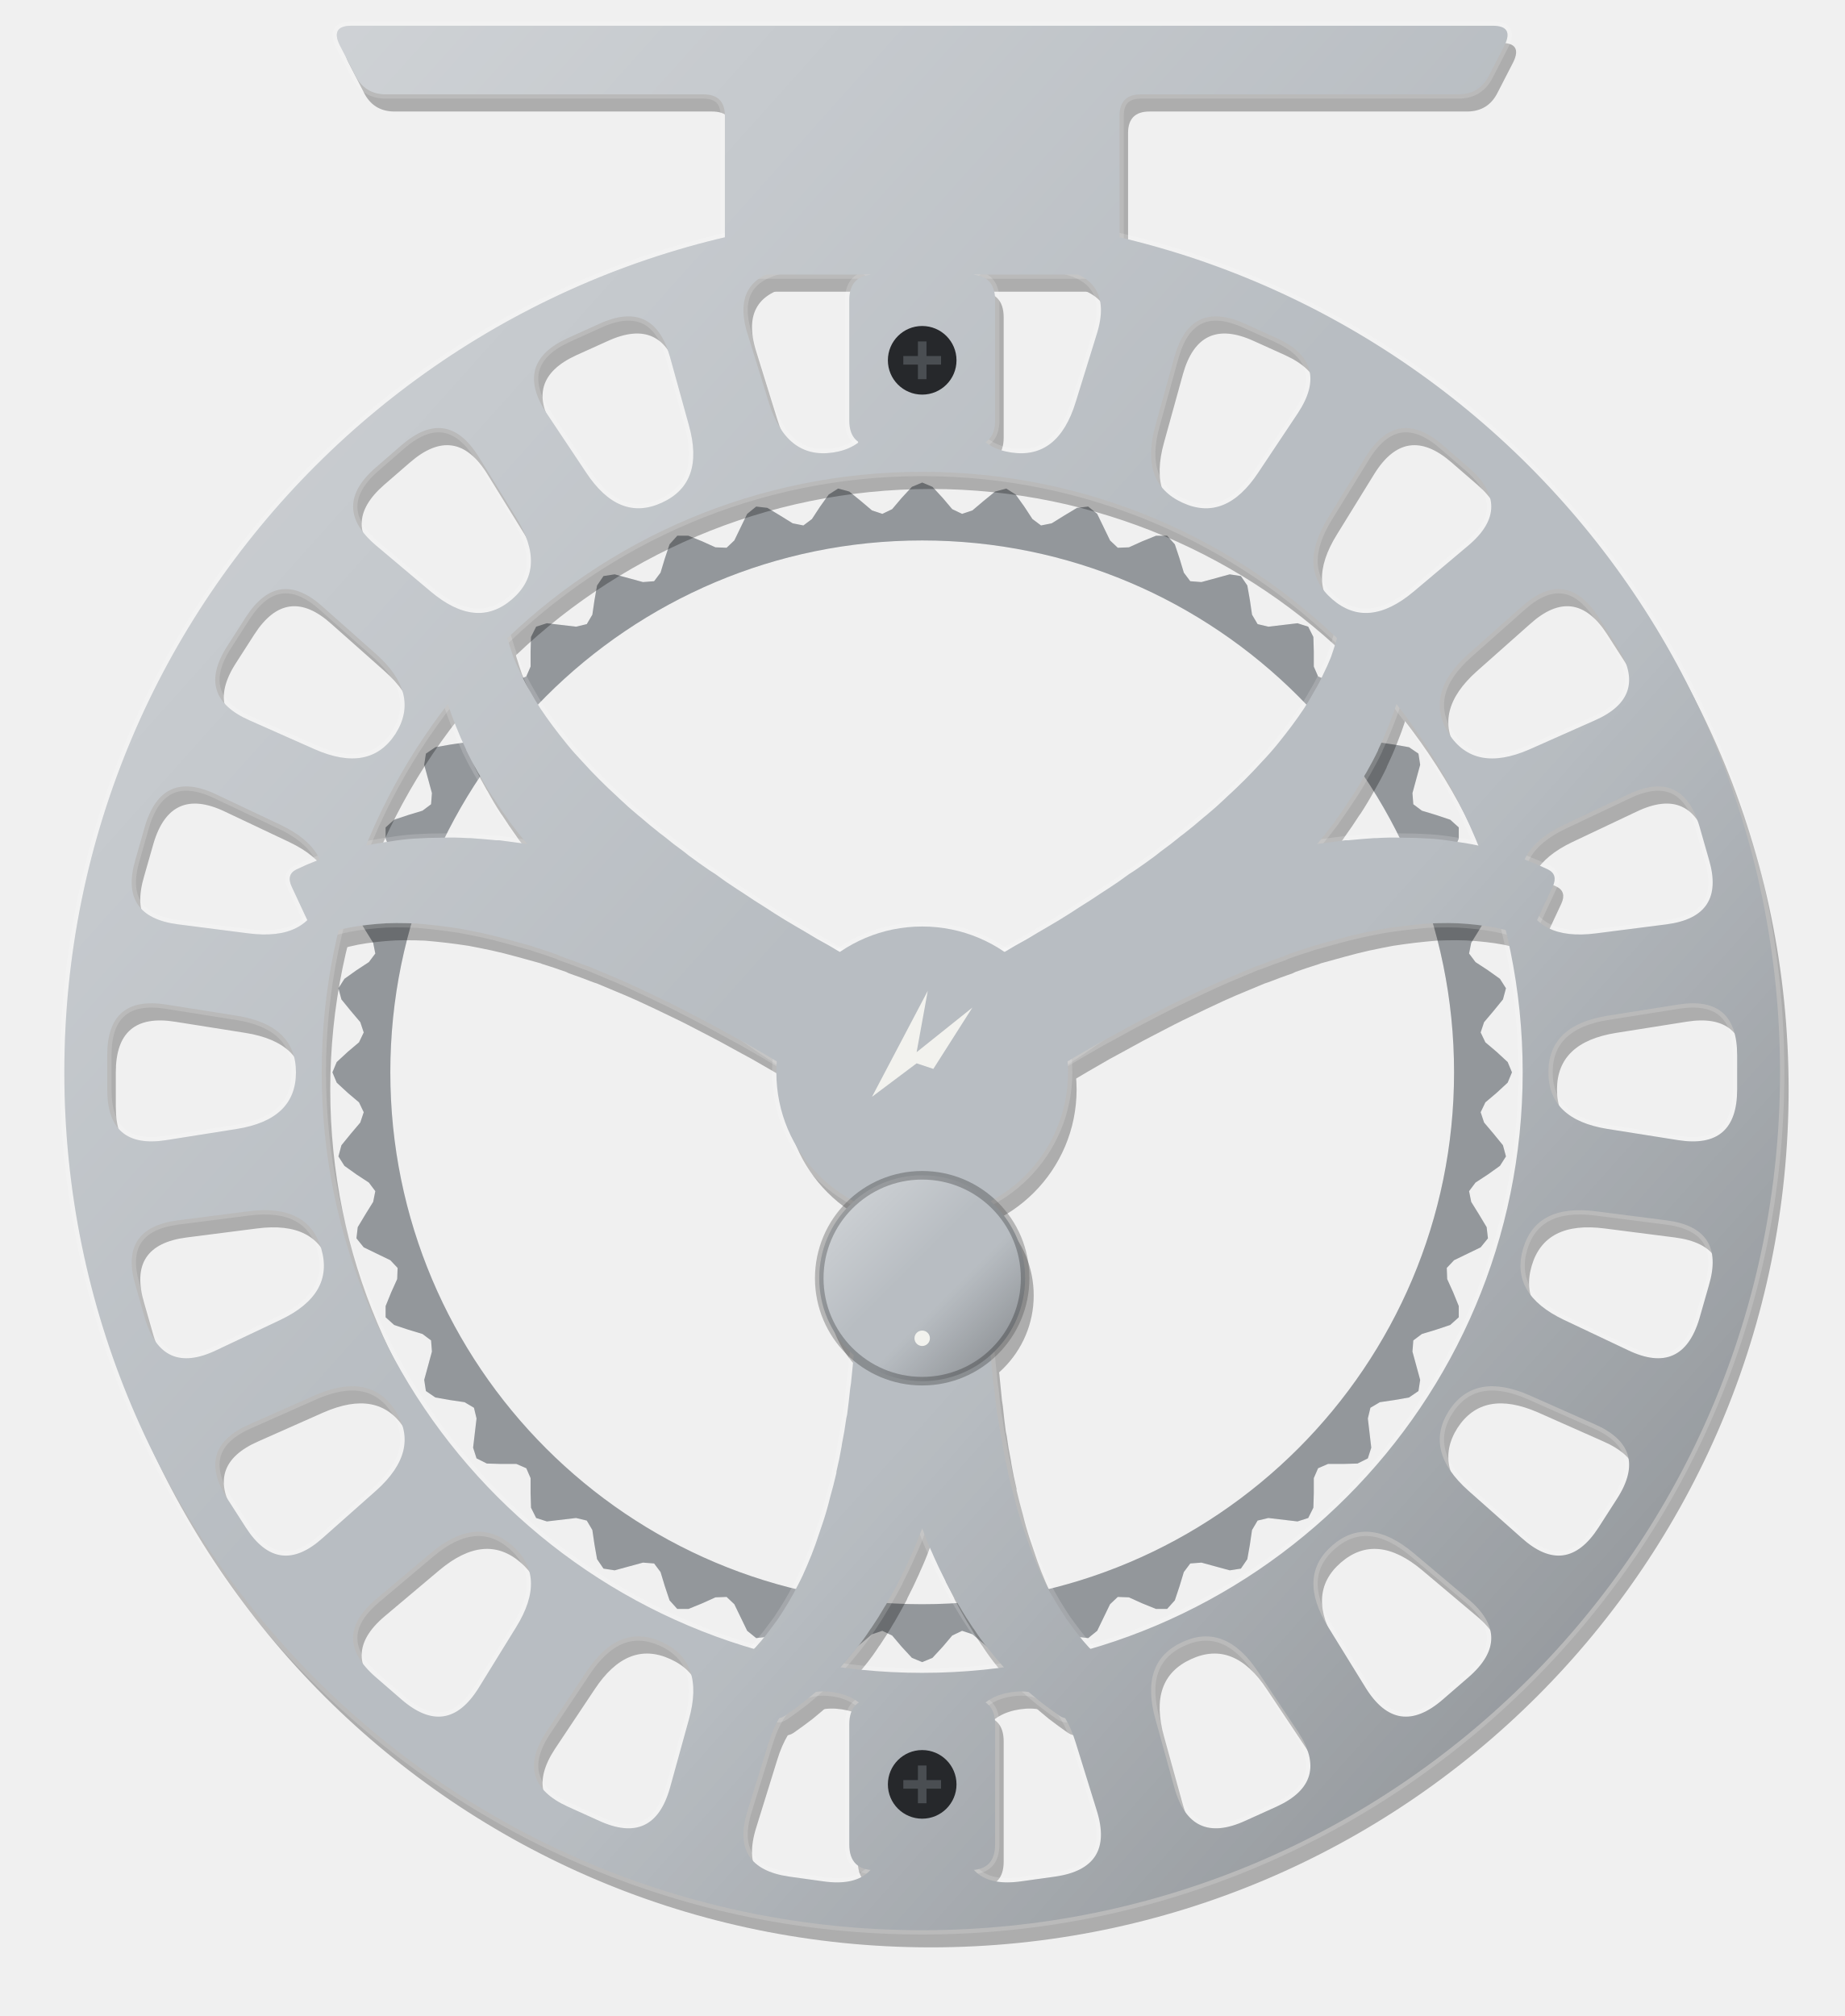
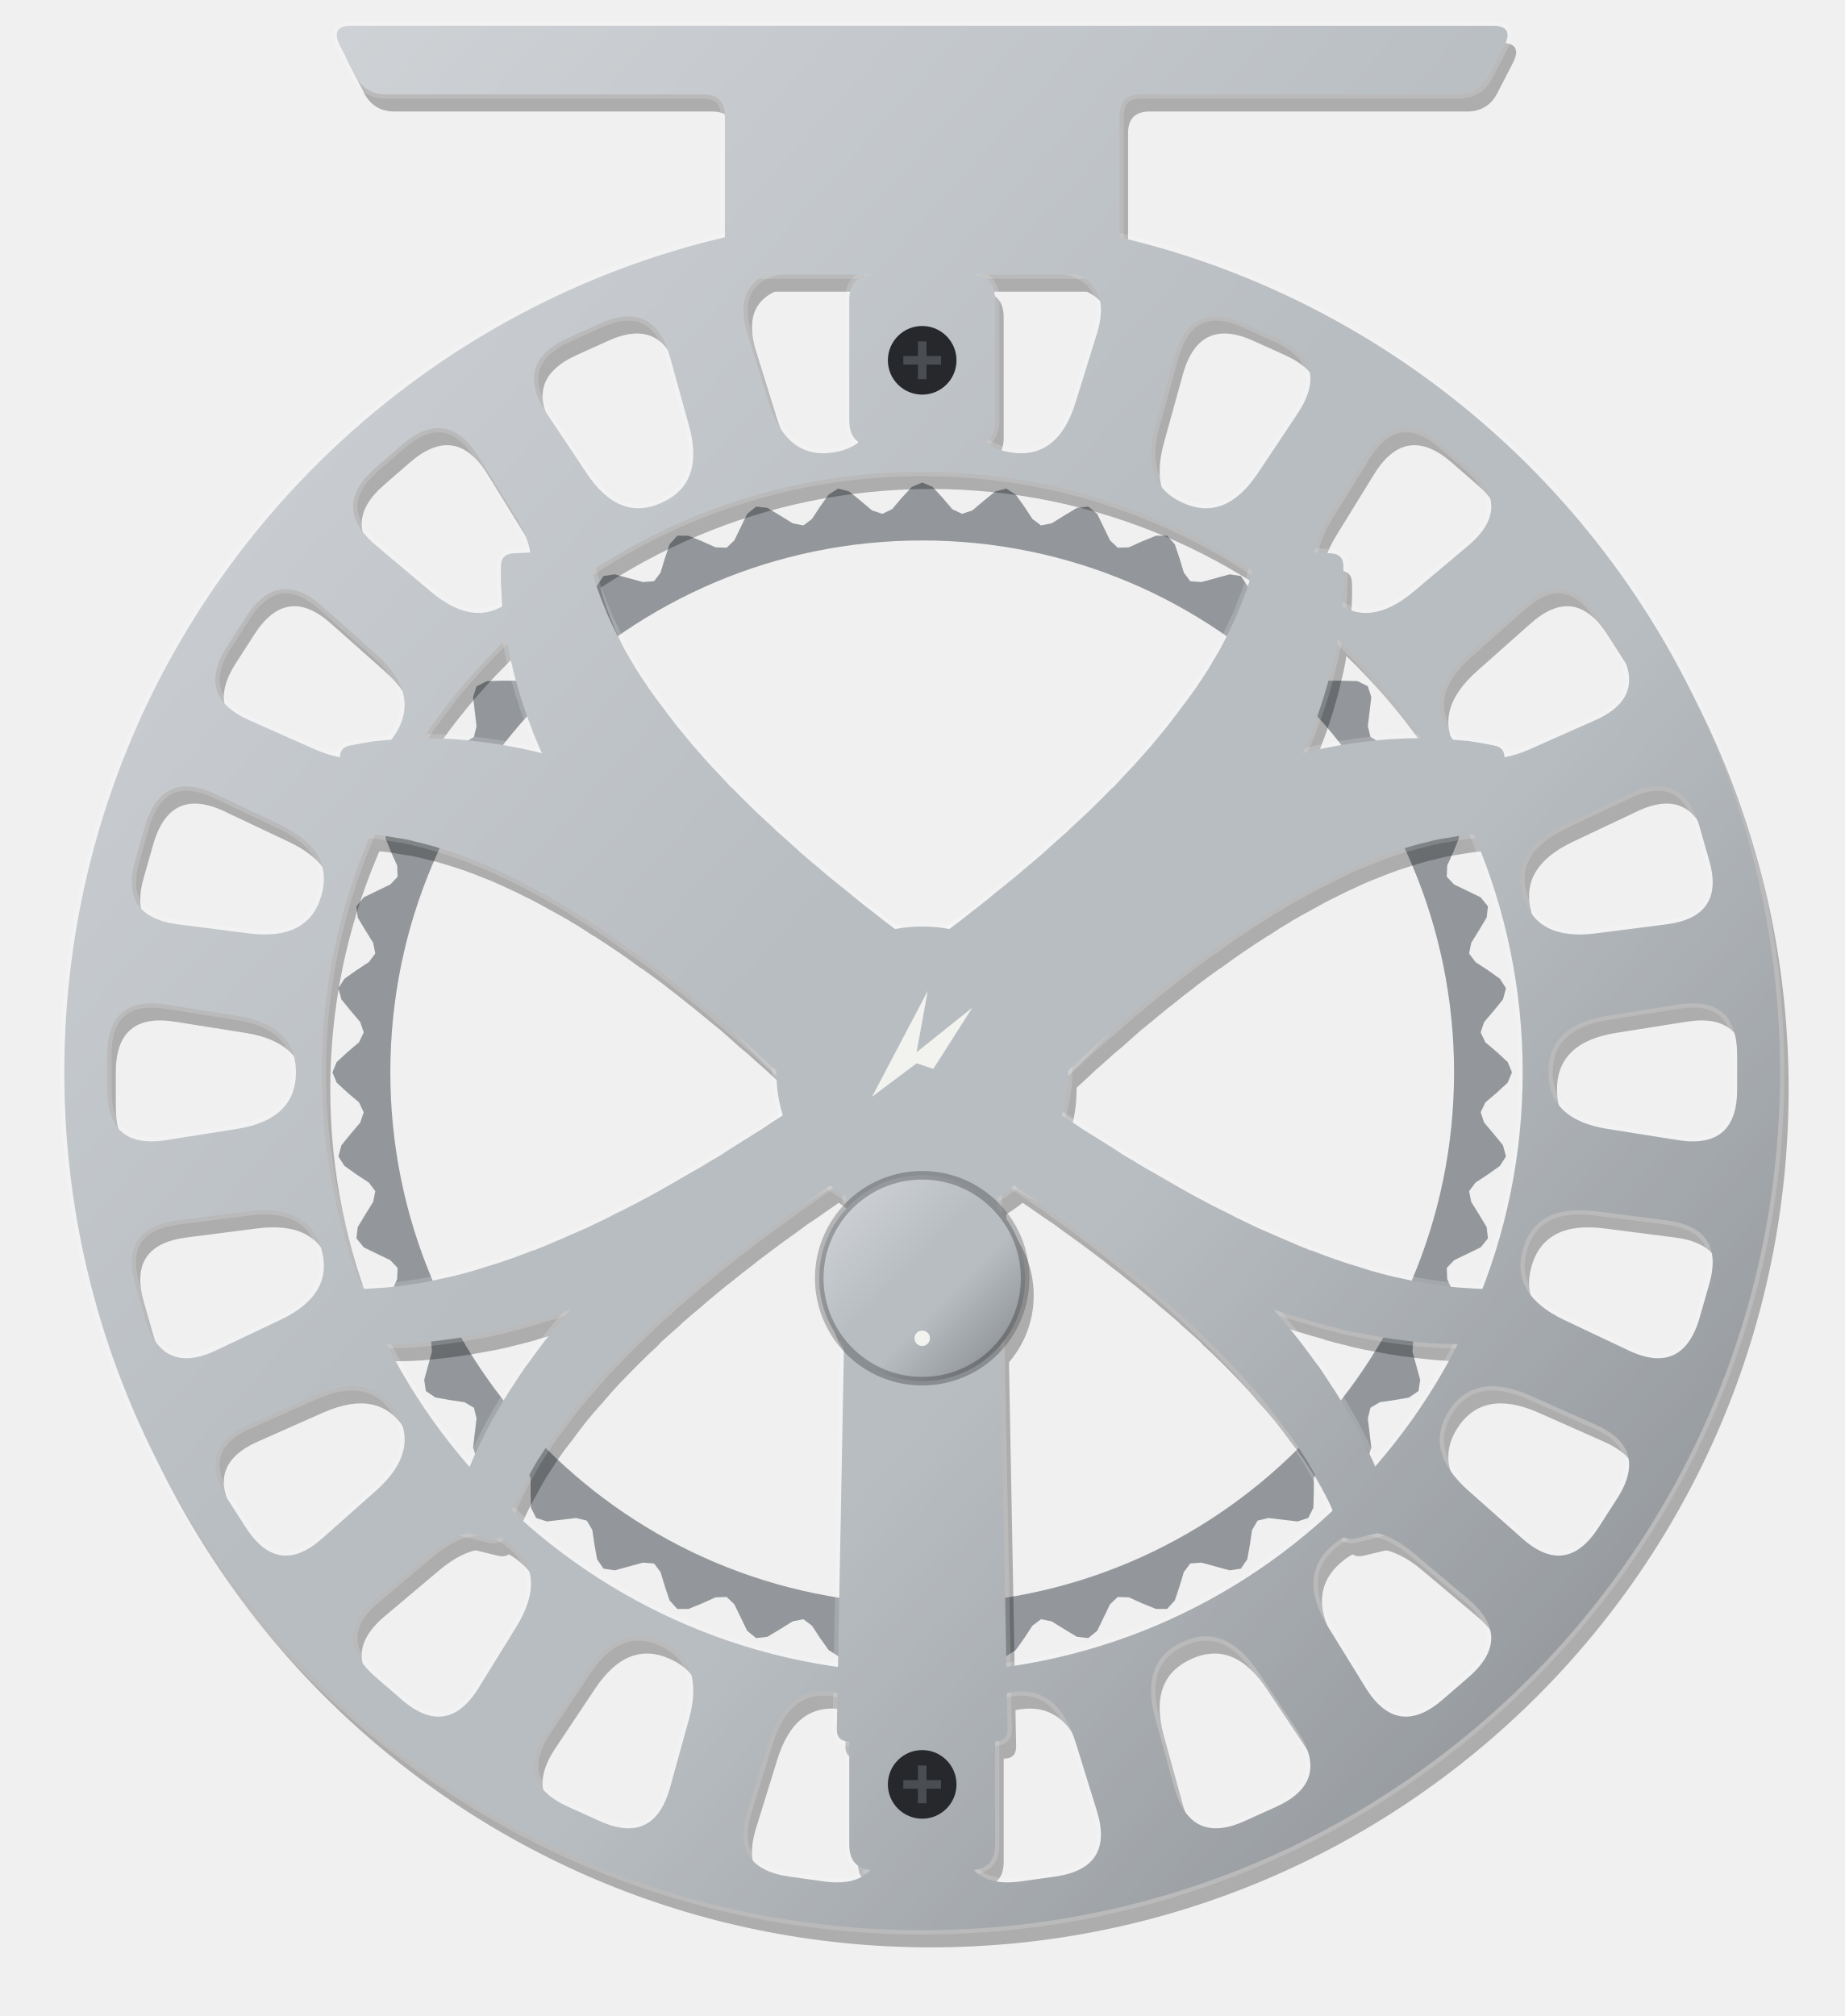
<svg xmlns="http://www.w3.org/2000/svg" viewBox="-215 -250 430 470" color="#b8bdc2">
  <defs>
    <linearGradient id="sheen" x1="0" y1="0" x2="1" y2="1">
      <stop offset="0" stop-color="#fff" stop-opacity=".4" />
      <stop offset=".45" stop-color="#fff" stop-opacity="0" />
      <stop offset=".6" stop-color="#000" stop-opacity="0" />
      <stop offset="1" stop-color="#000" stop-opacity=".3" />
    </linearGradient>
    <g id="back" fill-rule="evenodd">
      <path d="M137.5 0L136.5 2.4L133.9 4.8L131.3 7L130.2 9.3L131 11.7L133.2 14.3L135.4 17L136.1 19.6L134.7 21.8L131.9 23.8L129 25.7L127.5 27.7L128 30.2L129.8 33.1L131.6 36.1L131.9 38.7L130.2 40.8L127.1 42.3L124 43.8L122.3 45.6L122.4 48.2L123.8 51.3L125.1 54.5L125.1 57.1L123.1 58.9L119.8 60L116.5 61L114.5 62.5L114.3 65.1L115.2 68.4L116.1 71.7L115.7 74.3L113.5 75.8L110.1 76.4L106.7 76.9L104.5 78.2L103.9 80.7L104.3 84.1L104.7 87.5L103.9 90L101.5 91.2L98.1 91.3L94.6 91.3L92.3 92.3L91.3 94.6L91.3 98.1L91.2 101.5L90 103.9L87.5 104.7L84.1 104.3L80.7 103.9L78.2 104.5L76.9 106.7L76.4 110.1L75.8 113.5L74.3 115.7L71.7 116.1L68.4 115.2L65.1 114.3L62.5 114.5L61 116.5L60 119.8L58.9 123.1L57.1 125.1L54.5 125.1L51.3 123.8L48.2 122.4L45.6 122.3L43.8 124L42.3 127.1L40.8 130.2L38.7 131.9L36.1 131.6L33.1 129.8L30.2 128L27.7 127.5L25.7 129L23.8 131.9L21.8 134.7L19.6 136.1L17 135.4L14.3 133.2L11.7 131L9.3 130.2L7 131.3L4.8 133.9L2.4 136.5L0 137.5L-2.4 136.5L-4.8 133.9L-7 131.3L-9.3 130.2L-11.7 131L-14.3 133.2L-17 135.4L-19.6 136.1L-21.8 134.7L-23.8 131.9L-25.7 129L-27.7 127.5L-30.2 128L-33.1 129.8L-36.1 131.6L-38.7 131.9L-40.8 130.2L-42.3 127.1L-43.8 124L-45.6 122.3L-48.2 122.4L-51.3 123.8L-54.5 125.1L-57.1 125.1L-58.9 123.1L-60 119.8L-61 116.5L-62.5 114.5L-65.1 114.3L-68.4 115.2L-71.7 116.1L-74.3 115.7L-75.8 113.5L-76.4 110.1L-76.9 106.7L-78.2 104.5L-80.7 103.9L-84.1 104.3L-87.5 104.7L-90 103.9L-91.2 101.5L-91.3 98.1L-91.3 94.6L-92.3 92.3L-94.6 91.3L-98.1 91.3L-101.5 91.2L-103.9 90L-104.7 87.5L-104.3 84.1L-103.9 80.7L-104.5 78.2L-106.7 76.9L-110.1 76.4L-113.5 75.8L-115.7 74.3L-116.1 71.7L-115.2 68.4L-114.3 65.1L-114.5 62.5L-116.5 61L-119.8 60L-123.1 58.9L-125.1 57.1L-125.1 54.5L-123.8 51.3L-122.4 48.2L-122.3 45.6L-124 43.8L-127.1 42.3L-130.2 40.8L-131.9 38.7L-131.6 36.1L-129.8 33.1L-128 30.2L-127.5 27.7L-129 25.7L-131.9 23.8L-134.7 21.8L-136.1 19.6L-135.4 17L-133.2 14.3L-131 11.7L-130.2 9.3L-131.3 7L-133.9 4.8L-136.5 2.4L-137.5 0L-136.5 -2.4L-133.9 -4.8L-131.3 -7L-130.2 -9.3L-131 -11.7L-133.2 -14.3L-135.4 -17L-136.1 -19.6L-134.7 -21.8L-131.9 -23.8L-129 -25.7L-127.5 -27.7L-128 -30.2L-129.8 -33.1L-131.6 -36.1L-131.9 -38.7L-130.2 -40.8L-127.1 -42.3L-124 -43.8L-122.3 -45.6L-122.4 -48.2L-123.8 -51.3L-125.1 -54.5L-125.1 -57.1L-123.1 -58.9L-119.8 -60L-116.5 -61L-114.5 -62.5L-114.3 -65.1L-115.2 -68.4L-116.1 -71.7L-115.7 -74.3L-113.5 -75.8L-110.1 -76.4L-106.7 -76.9L-104.5 -78.2L-103.9 -80.7L-104.3 -84.1L-104.7 -87.5L-103.9 -90L-101.5 -91.2L-98.1 -91.3L-94.6 -91.3L-92.3 -92.3L-91.3 -94.6L-91.3 -98.1L-91.2 -101.5L-90 -103.9L-87.5 -104.7L-84.1 -104.3L-80.7 -103.9L-78.2 -104.5L-76.9 -106.7L-76.4 -110.1L-75.8 -113.5L-74.3 -115.7L-71.7 -116.1L-68.4 -115.2L-65.1 -114.3L-62.5 -114.5L-61 -116.5L-60 -119.8L-58.9 -123.1L-57.1 -125.1L-54.5 -125.1L-51.3 -123.8L-48.2 -122.4L-45.6 -122.3L-43.8 -124L-42.3 -127.1L-40.8 -130.2L-38.7 -131.9L-36.1 -131.6L-33.1 -129.8L-30.2 -128L-27.7 -127.5L-25.7 -129L-23.8 -131.9L-21.8 -134.7L-19.6 -136.1L-17 -135.4L-14.3 -133.2L-11.7 -131L-9.3 -130.2L-7 -131.3L-4.8 -133.9L-2.4 -136.5L0 -137.5L2.4 -136.5L4.8 -133.9L7 -131.3L9.3 -130.2L11.7 -131L14.3 -133.2L17 -135.4L19.6 -136.1L21.8 -134.7L23.8 -131.9L25.7 -129L27.7 -127.5L30.2 -128L33.1 -129.8L36.1 -131.6L38.7 -131.9L40.8 -130.2L42.3 -127.1L43.8 -124L45.6 -122.3L48.2 -122.4L51.3 -123.8L54.5 -125.1L57.1 -125.1L58.9 -123.1L60 -119.8L61 -116.5L62.5 -114.5L65.1 -114.3L68.4 -115.2L71.7 -116.1L74.3 -115.7L75.8 -113.5L76.4 -110.1L76.9 -106.7L78.2 -104.5L80.7 -103.9L84.1 -104.3L87.5 -104.7L90 -103.9L91.2 -101.5L91.3 -98.1L91.3 -94.6L92.3 -92.3L94.6 -91.3L98.1 -91.3L101.5 -91.2L103.9 -90L104.7 -87.5L104.3 -84.1L103.9 -80.7L104.5 -78.2L106.7 -76.9L110.1 -76.4L113.5 -75.8L115.7 -74.3L116.1 -71.7L115.2 -68.4L114.3 -65.1L114.5 -62.5L116.5 -61L119.8 -60L123.1 -58.9L125.1 -57.1L125.1 -54.5L123.8 -51.3L122.4 -48.2L122.3 -45.6L124 -43.8L127.1 -42.3L130.2 -40.8L131.9 -38.7L131.6 -36.1L129.8 -33.1L128 -30.2L127.5 -27.7L129 -25.7L131.9 -23.8L134.7 -21.8L136.1 -19.6L135.4 -17L133.2 -14.3L131 -11.7L130.2 -9.3L131.3 -7L133.9 -4.8L136.5 -2.4ZM-124 0a124 124 0 1 0 248 0a124 124 0 1 0 -248 0Z" />
    </g>
    <g id="body" fill-rule="evenodd">
      <path d="M-200 0a200 200 0 1 0 400 0a200 200 0 1 0 -400 0ZM-140 0a140 140 0 1 0 280 0a140 140 0 1 0 -280 0ZM20.8 -144.5Q9.9 -146.1 9.7 -160.1L9.4 -176.6Q9.2 -190.6 23.1 -188.6L31 -187.5Q44.9 -185.5 40.7 -172.1L35.8 -156.3Q31.7 -142.9 20.8 -144.5ZM60.7 -132.8Q50.6 -137.4 54.4 -150.9L58.8 -166.8Q62.6 -180.3 75.3 -174.5L82.6 -171.2Q95.3 -165.4 87.6 -153.7L78.4 -139.9Q70.7 -128.2 60.7 -132.8ZM95.6 -110.3Q87.3 -117.5 94.7 -129.4L103.4 -143.5Q110.8 -155.4 121.4 -146.2L127.4 -141Q138 -131.8 127.3 -122.8L114.6 -112.1Q103.9 -103.1 95.6 -110.3ZM122.8 -78.9Q116.9 -88.2 127.3 -97.5L139.7 -108.5Q150.1 -117.9 157.7 -106.1L162 -99.4Q169.6 -87.6 156.7 -82L141.6 -75.3Q128.8 -69.7 122.8 -78.9ZM140.1 -41.1Q137 -51.7 149.6 -57.7L164.6 -64.8Q177.2 -70.8 181.2 -57.4L183.4 -49.7Q187.4 -36.3 173.5 -34.5L157.1 -32.4Q143.2 -30.6 140.1 -41.1ZM146 0Q146 -11 159.8 -13.2L176.2 -15.8Q190 -18 190 -4L190 4Q190 18 176.2 15.8L159.8 13.2Q146 11 146 0ZM140.1 41.1Q143.2 30.6 157.1 32.4L173.5 34.5Q187.4 36.3 183.4 49.7L181.2 57.4Q177.2 70.8 164.6 64.8L149.6 57.7Q137 51.7 140.1 41.1ZM122.8 78.9Q128.8 69.7 141.6 75.3L156.7 82Q169.6 87.6 162 99.4L157.7 106.1Q150.1 117.9 139.7 108.5L127.3 97.5Q116.9 88.2 122.8 78.9ZM95.6 110.3Q103.9 103.1 114.6 112.1L127.3 122.8Q138 131.8 127.4 141L121.4 146.2Q110.8 155.4 103.4 143.5L94.7 129.4Q87.3 117.5 95.6 110.3ZM60.7 132.8Q70.7 128.2 78.4 139.9L87.6 153.7Q95.3 165.4 82.6 171.2L75.3 174.5Q62.6 180.3 58.8 166.8L54.4 150.9Q50.6 137.4 60.7 132.8ZM20.8 144.5Q31.7 142.9 35.8 156.3L40.7 172.1Q44.9 185.5 31 187.5L23.1 188.6Q9.2 190.6 9.4 176.6L9.7 160.1Q9.9 146.1 20.8 144.5ZM-20.8 144.5Q-9.9 146.1 -9.7 160.1L-9.4 176.6Q-9.2 190.6 -23.1 188.6L-31 187.5Q-44.9 185.5 -40.7 172.1L-35.8 156.3Q-31.7 142.9 -20.8 144.5ZM-60.7 132.8Q-50.6 137.4 -54.4 150.9L-58.8 166.8Q-62.6 180.3 -75.3 174.5L-82.6 171.2Q-95.3 165.4 -87.6 153.7L-78.4 139.9Q-70.7 128.2 -60.7 132.8ZM-95.6 110.3Q-87.3 117.5 -94.7 129.4L-103.4 143.5Q-110.8 155.4 -121.4 146.2L-127.4 141Q-138 131.8 -127.3 122.8L-114.6 112.1Q-103.9 103.1 -95.6 110.3ZM-122.8 78.9Q-116.9 88.2 -127.3 97.5L-139.7 108.5Q-150.1 117.9 -157.7 106.1L-162 99.4Q-169.6 87.6 -156.7 82L-141.6 75.3Q-128.8 69.7 -122.8 78.9ZM-140.1 41.1Q-137 51.7 -149.6 57.7L-164.6 64.8Q-177.2 70.8 -181.2 57.4L-183.4 49.7Q-187.4 36.3 -173.5 34.5L-157.1 32.4Q-143.2 30.6 -140.1 41.1ZM-146 0Q-146 11 -159.8 13.2L-176.2 15.8Q-190 18 -190 4L-190 -4Q-190 -18 -176.2 -15.8L-159.8 -13.2Q-146 -11 -146 0ZM-140.1 -41.1Q-143.2 -30.6 -157.1 -32.4L-173.5 -34.5Q-187.4 -36.3 -183.4 -49.7L-181.2 -57.4Q-177.2 -70.8 -164.6 -64.8L-149.6 -57.7Q-137 -51.7 -140.1 -41.1ZM-122.8 -78.9Q-128.8 -69.7 -141.6 -75.3L-156.7 -82Q-169.6 -87.6 -162 -99.4L-157.7 -106.1Q-150.1 -117.9 -139.7 -108.5L-127.3 -97.5Q-116.9 -88.2 -122.8 -78.9ZM-95.6 -110.3Q-103.9 -103.1 -114.6 -112.1L-127.3 -122.8Q-138 -131.8 -127.4 -141L-121.4 -146.2Q-110.8 -155.4 -103.4 -143.5L-94.7 -129.4Q-87.3 -117.5 -95.6 -110.3ZM-60.7 -132.8Q-70.7 -128.2 -78.4 -139.9L-87.6 -153.7Q-95.3 -165.4 -82.6 -171.2L-75.3 -174.5Q-62.6 -180.3 -58.8 -166.8L-54.4 -150.9Q-50.6 -137.4 -60.7 -132.8ZM-20.8 -144.5Q-31.7 -142.9 -35.8 -156.3L-40.7 -172.1Q-44.9 -185.5 -31 -187.5L-23.1 -188.6Q-9.2 -190.6 -9.4 -176.6L-9.7 -160.1Q-9.9 -146.1 -20.8 -144.5Z" />
      <path d="M-135.8 -239.5Q-138 -244 -133 -244L133 -244Q138 -244 135.8 -239.5L132.2 -232.5Q130 -228 125 -228L51 -228Q46 -228 46 -223L46 -191Q46 -186 41 -186L-41 -186Q-46 -186 -46 -191L-46 -223Q-46 -228 -51 -228L-125 -228Q-130 -228 -132.2 -232.5Z" />
      <path d="M-11 -146Q-17 -146 -17 -152L-17 -180Q-17 -186 -11 -186L11 -186Q17 -186 17 -180L17 -152Q17 -146 11 -146Z" />
      <path d="M11 146Q17 146 17 152L17 180Q17 186 11 186L-11 186Q-17 186 -17 180L-17 152Q-17 146 -11 146Z" />
-       <path d="M-12 18Q-15 18 -14.9 21L-14.7 25.1Q-14.5 28.1 -14.4 31.1L-14.1 34.9Q-13.9 37.9 -13.6 40.9L-13.3 44.3Q-13 47.3 -12.7 50.2L-12.3 53.3Q-12 56.3 -11.6 59.3L-11.2 62Q-10.7 65 -10.2 67.9L-9.8 70.4Q-9.3 73.3 -8.6 76.3L-8.2 78.4Q-7.6 81.3 -6.9 84.2L-6.4 86Q-5.7 88.9 -4.9 91.8L-4.4 93.3Q-3.6 96.2 -2.7 99L-2.2 100.2Q-1.3 103.1 -0.2 105.9L0.2 106.8Q1.2 109.6 2.5 112.4L2.8 113.1Q4 115.8 5.4 118.5L5.6 119Q7 121.6 8.5 124.2L8.7 124.5Q10.2 127.1 11.9 129.6L12 129.7Q13.6 132.2 15.5 134.5L15.5 134.5Q17.3 136.8 19.3 139L19.3 139Q21.2 141.1 23.3 143.1L23.3 143.1Q25.4 145 27.5 146.7L27.5 146.7Q29.7 148.4 32 150L32 150Q34.3 151.5 36 149L41.7 140.8Q43.4 138.3 41.9 136.9L41.9 136.9Q40.4 135.6 38.9 134.1L38.9 134.1Q37.5 132.6 36.2 130.9L36.2 130.9Q34.9 129.2 33.6 127.4L33.6 127.4Q32.4 125.6 31.2 123.6L31.2 123.6Q30 121.6 28.9 119.4L28.9 119.4Q27.8 117.3 26.8 114.9L26.8 114.9Q25.8 112.6 24.9 110.1L24.9 110.1Q24 107.5 23.1 104.8L23.1 104.8Q22.2 102.1 21.5 99.2L21.5 99.2Q20.7 96.4 20 93.4L20 93.1Q19.3 90.2 18.8 87.3L18.7 86.6Q18.1 83.7 17.7 80.7L17.5 79.8Q17.1 76.8 16.8 73.8L16.6 72.5Q16.3 69.5 16 66.5L15.8 64.9Q15.6 61.9 15.4 58.9L15.3 56.8Q15.1 53.8 15 50.8L14.9 48.4Q14.8 45.4 14.8 42.4L14.7 39.7Q14.7 36.7 14.7 33.7L14.7 30.5Q14.7 27.5 14.8 24.5L14.9 21Q15 18 12 18Z" />
-       <path d="M-12 18Q-15 18 -14.9 21L-14.8 24.5Q-14.7 27.5 -14.7 30.5L-14.7 33.7Q-14.7 36.7 -14.7 39.7L-14.8 42.4Q-14.8 45.4 -14.9 48.4L-15 50.8Q-15.1 53.8 -15.3 56.8L-15.4 58.9Q-15.6 61.9 -15.8 64.9L-16 66.5Q-16.3 69.5 -16.6 72.5L-16.8 73.8Q-17.1 76.8 -17.5 79.8L-17.7 80.7Q-18.1 83.7 -18.7 86.6L-18.8 87.3Q-19.3 90.2 -20 93.1L-20 93.4Q-20.7 96.4 -21.5 99.2L-21.5 99.2Q-22.2 102.1 -23.1 104.8L-23.1 104.8Q-24 107.5 -24.9 110.1L-24.9 110.1Q-25.8 112.6 -26.8 114.9L-26.8 114.9Q-27.8 117.3 -28.9 119.4L-28.9 119.4Q-30 121.6 -31.2 123.6L-31.2 123.6Q-32.4 125.6 -33.6 127.4L-33.6 127.4Q-34.9 129.2 -36.2 130.9L-36.2 130.9Q-37.5 132.6 -38.9 134.1L-38.9 134.1Q-40.4 135.6 -41.9 136.9L-41.9 136.9Q-43.4 138.3 -41.7 140.8L-36 149Q-34.3 151.5 -32 150L-32 150Q-29.7 148.4 -27.5 146.7L-27.5 146.7Q-25.4 145 -23.3 143.1L-23.3 143.1Q-21.2 141.1 -19.3 139L-19.3 139Q-17.3 136.8 -15.5 134.5L-15.5 134.5Q-13.6 132.2 -12 129.7L-11.9 129.6Q-10.2 127.1 -8.7 124.5L-8.5 124.2Q-7 121.6 -5.6 119L-5.4 118.5Q-4 115.8 -2.8 113.1L-2.5 112.4Q-1.2 109.6 -0.2 106.8L0.2 105.9Q1.3 103.1 2.2 100.2L2.7 99Q3.6 96.2 4.4 93.3L4.9 91.8Q5.7 88.9 6.4 86L6.9 84.2Q7.6 81.3 8.2 78.4L8.6 76.3Q9.3 73.3 9.8 70.4L10.2 67.9Q10.7 65 11.2 62L11.6 59.3Q12 56.3 12.3 53.3L12.7 50.2Q13 47.3 13.3 44.3L13.6 40.9Q13.9 37.9 14.1 34.9L14.4 31.1Q14.5 28.1 14.7 25.1L14.9 21Q15 18 12 18Z" />
-       <path d="M-9.6 -19.4Q-8.1 -22 -10.8 -23.4L-14.4 -25.3Q-17.1 -26.7 -19.8 -28L-23.2 -29.6Q-25.8 -31 -28.6 -32.2L-31.7 -33.7Q-34.4 -34.9 -37.2 -36.1L-40 -37.3Q-42.8 -38.5 -45.6 -39.6L-48.1 -40.7Q-50.9 -41.8 -53.7 -42.8L-56 -43.7Q-58.9 -44.7 -61.7 -45.6L-63.8 -46.3Q-66.6 -47.2 -69.5 -48.1L-71.3 -48.6Q-74.2 -49.4 -77.1 -50.1L-78.6 -50.5Q-81.5 -51.2 -84.4 -51.8L-85.7 -52.1Q-88.6 -52.7 -91.6 -53.1L-92.6 -53.3Q-95.6 -53.7 -98.6 -54.1L-99.3 -54.1Q-102.3 -54.4 -105.3 -54.6L-105.8 -54.6Q-108.8 -54.8 -111.8 -54.7L-112.2 -54.7Q-115.2 -54.7 -118.2 -54.5L-118.3 -54.5Q-121.3 -54.3 -124.2 -53.8L-124.2 -53.8Q-127.2 -53.4 -130 -52.8L-130 -52.8Q-132.8 -52.2 -135.5 -51.4L-135.5 -51.4Q-138.3 -50.5 -140.8 -49.5L-140.8 -49.5Q-143.4 -48.5 -145.9 -47.3L-145.9 -47.3Q-148.3 -46.1 -147 -43.3L-142.8 -34.3Q-141.5 -31.6 -139.5 -32.2L-139.5 -32.2Q-137.6 -32.8 -135.6 -33.3L-135.6 -33.3Q-133.6 -33.8 -131.5 -34.1L-131.5 -34.1Q-129.4 -34.4 -127.1 -34.6L-127.1 -34.6Q-124.9 -34.8 -122.6 -34.8L-122.6 -34.8Q-120.3 -34.8 -117.9 -34.7L-117.9 -34.7Q-115.5 -34.5 -112.9 -34.2L-112.9 -34.2Q-110.4 -33.9 -107.8 -33.5L-107.8 -33.5Q-105.1 -33 -102.3 -32.4L-102.3 -32.4Q-99.6 -31.8 -96.7 -31L-96.7 -31Q-93.8 -30.2 -90.9 -29.4L-90.7 -29.3Q-87.8 -28.4 -85 -27.4L-84.4 -27.1Q-81.5 -26.1 -78.7 -25L-77.8 -24.7Q-75.1 -23.6 -72.3 -22.4L-71.1 -21.9Q-68.3 -20.7 -65.6 -19.4L-64.1 -18.7Q-61.4 -17.4 -58.7 -16.1L-56.9 -15.2Q-54.2 -13.8 -51.5 -12.4L-49.4 -11.3Q-46.8 -9.9 -44.1 -8.4L-41.7 -7.1Q-39.1 -5.6 -36.5 -4.1L-33.8 -2.5Q-31.2 -1 -28.7 0.6L-25.6 2.4Q-23.1 4 -21.6 1.4Z" />
-       <path d="M-9.6 -19.4Q-8.1 -22 -10.7 -23.4L-13.8 -25.1Q-16.5 -26.5 -19.1 -28L-21.8 -29.6Q-24.4 -31 -27 -32.6L-29.4 -34Q-32 -35.5 -34.5 -37.1L-36.5 -38.4Q-39.1 -40 -41.6 -41.7L-43.3 -42.8Q-45.8 -44.4 -48.2 -46.2L-49.6 -47.1Q-52.1 -48.8 -54.5 -50.6L-55.5 -51.4Q-58 -53.2 -60.3 -55.1L-61.1 -55.7Q-63.4 -57.5 -65.7 -59.5L-66.2 -59.9Q-68.5 -61.8 -70.7 -63.9L-70.9 -64.1Q-73.1 -66.1 -75.2 -68.2L-75.2 -68.2Q-77.3 -70.3 -79.2 -72.4L-79.2 -72.4Q-81.2 -74.5 -82.9 -76.6L-82.9 -76.6Q-84.6 -78.7 -86.1 -80.7L-86.1 -80.7Q-87.6 -82.7 -89 -84.8L-89 -84.8Q-90.3 -86.8 -91.4 -88.8L-91.4 -88.8Q-92.6 -90.8 -93.5 -92.8L-93.5 -92.8Q-94.5 -94.8 -95.3 -96.8L-95.3 -96.8Q-96 -98.8 -96.6 -100.8L-96.6 -100.8Q-97.2 -102.7 -97.7 -104.7L-97.7 -104.7Q-98.1 -106.7 -101.1 -106.5L-111 -105.7Q-114 -105.4 -113.9 -102.7L-113.9 -102.7Q-113.7 -100 -113.3 -97.2L-113.3 -97.2Q-112.9 -94.5 -112.2 -91.7L-112.2 -91.7Q-111.6 -88.9 -110.7 -86.2L-110.7 -86.2Q-109.8 -83.4 -108.7 -80.7L-108.7 -80.7Q-107.6 -77.9 -106.3 -75.2L-106.3 -75.1Q-105 -72.4 -103.5 -69.8L-103.3 -69.5Q-101.9 -66.9 -100.2 -64.3L-99.9 -63.9Q-98.3 -61.4 -96.5 -58.9L-96.1 -58.3Q-94.3 -55.9 -92.4 -53.6L-91.8 -52.8Q-89.9 -50.4 -87.9 -48.2L-87.1 -47.2Q-85.1 -45 -83 -42.8L-81.9 -41.7Q-79.9 -39.5 -77.7 -37.4L-76.4 -36.2Q-74.2 -34.1 -72 -32.1L-70.4 -30.6Q-68.1 -28.6 -65.8 -26.7L-64 -25.1Q-61.7 -23.2 -59.3 -21.3L-57.1 -19.6Q-54.8 -17.8 -52.4 -16L-49.9 -14.1Q-47.5 -12.3 -45 -10.6L-42.2 -8.6Q-39.7 -6.9 -37.3 -5.2L-34.1 -3.1Q-31.6 -1.5 -29.1 0.2L-25.6 2.4Q-23.1 4 -21.6 1.4Z" />
-       <path d="M21.6 1.4Q23.1 4 25.6 2.4L29.1 0.2Q31.6 -1.5 34.1 -3.1L37.3 -5.2Q39.7 -6.9 42.2 -8.6L45 -10.6Q47.5 -12.3 49.9 -14.1L52.4 -16Q54.8 -17.8 57.1 -19.6L59.3 -21.3Q61.7 -23.2 64 -25.1L65.8 -26.7Q68.1 -28.6 70.4 -30.6L72 -32.1Q74.2 -34.1 76.4 -36.2L77.7 -37.4Q79.9 -39.5 81.9 -41.7L83 -42.8Q85.1 -45 87.1 -47.2L87.9 -48.2Q89.9 -50.4 91.8 -52.8L92.4 -53.6Q94.3 -55.9 96.1 -58.3L96.5 -58.9Q98.3 -61.4 99.9 -63.9L100.2 -64.3Q101.9 -66.9 103.3 -69.5L103.5 -69.8Q105 -72.4 106.3 -75.1L106.3 -75.2Q107.6 -77.9 108.7 -80.7L108.7 -80.7Q109.8 -83.4 110.7 -86.2L110.7 -86.2Q111.6 -88.9 112.2 -91.7L112.2 -91.7Q112.9 -94.5 113.3 -97.2L113.3 -97.2Q113.7 -100 113.9 -102.7L113.9 -102.7Q114 -105.4 111 -105.7L101.1 -106.5Q98.1 -106.7 97.7 -104.7L97.7 -104.7Q97.2 -102.7 96.6 -100.8L96.6 -100.8Q96 -98.8 95.3 -96.8L95.3 -96.8Q94.5 -94.8 93.5 -92.8L93.5 -92.8Q92.6 -90.8 91.4 -88.8L91.4 -88.8Q90.3 -86.8 89 -84.8L89 -84.8Q87.6 -82.7 86.1 -80.7L86.1 -80.7Q84.6 -78.7 82.9 -76.6L82.9 -76.6Q81.2 -74.5 79.2 -72.4L79.2 -72.4Q77.3 -70.3 75.2 -68.2L75.2 -68.2Q73.1 -66.1 70.9 -64.1L70.7 -63.9Q68.5 -61.8 66.2 -59.9L65.7 -59.5Q63.4 -57.5 61.1 -55.7L60.3 -55.1Q58 -53.2 55.5 -51.4L54.5 -50.6Q52.1 -48.8 49.6 -47.1L48.2 -46.2Q45.8 -44.4 43.3 -42.8L41.6 -41.7Q39.1 -40 36.5 -38.4L34.5 -37.1Q32 -35.5 29.4 -34L27 -32.6Q24.4 -31 21.8 -29.6L19.1 -28Q16.5 -26.5 13.8 -25.1L10.7 -23.4Q8.1 -22 9.6 -19.4Z" />
-       <path d="M21.6 1.4Q23.1 4 25.6 2.4L28.7 0.6Q31.2 -1 33.8 -2.5L36.5 -4.1Q39.1 -5.6 41.7 -7.1L44.1 -8.4Q46.8 -9.9 49.4 -11.3L51.5 -12.4Q54.2 -13.8 56.9 -15.2L58.7 -16.1Q61.4 -17.4 64.1 -18.7L65.6 -19.4Q68.3 -20.7 71.1 -21.9L72.3 -22.4Q75.1 -23.6 77.8 -24.7L78.7 -25Q81.5 -26.1 84.4 -27.1L85 -27.4Q87.8 -28.4 90.7 -29.3L90.9 -29.4Q93.8 -30.2 96.7 -31L96.7 -31Q99.6 -31.8 102.3 -32.4L102.3 -32.4Q105.1 -33 107.8 -33.5L107.8 -33.5Q110.4 -33.9 112.9 -34.2L112.9 -34.2Q115.5 -34.5 117.9 -34.7L117.9 -34.7Q120.3 -34.8 122.6 -34.8L122.6 -34.8Q124.9 -34.8 127.1 -34.6L127.1 -34.6Q129.4 -34.4 131.5 -34.1L131.5 -34.1Q133.6 -33.8 135.6 -33.3L135.6 -33.3Q137.6 -32.8 139.5 -32.2L139.5 -32.2Q141.5 -31.6 142.8 -34.3L147 -43.3Q148.3 -46.1 145.9 -47.3L145.9 -47.3Q143.4 -48.5 140.8 -49.5L140.8 -49.5Q138.3 -50.5 135.5 -51.4L135.5 -51.4Q132.8 -52.2 130 -52.8L130 -52.8Q127.2 -53.4 124.2 -53.8L124.2 -53.8Q121.3 -54.3 118.3 -54.5L118.2 -54.5Q115.2 -54.7 112.2 -54.7L111.8 -54.7Q108.8 -54.8 105.8 -54.6L105.3 -54.6Q102.3 -54.4 99.3 -54.1L98.6 -54.1Q95.6 -53.7 92.6 -53.3L91.6 -53.1Q88.6 -52.7 85.7 -52.1L84.4 -51.8Q81.5 -51.2 78.6 -50.5L77.1 -50.1Q74.2 -49.4 71.3 -48.6L69.5 -48.1Q66.6 -47.2 63.8 -46.3L61.7 -45.6Q58.9 -44.7 56 -43.7L53.7 -42.8Q50.9 -41.8 48.1 -40.7L45.6 -39.6Q42.8 -38.5 40 -37.3L37.2 -36.1Q34.4 -34.9 31.7 -33.7L28.6 -32.2Q25.8 -31 23.2 -29.6L19.8 -28Q17.1 -26.7 14.4 -25.3L10.8 -23.4Q8.1 -22 9.6 -19.4Z" />
+       <path d="M-1.6 -26.1Q0.4 -28.4 -2.1 -30.2L-5.1 -32.4Q-7.5 -34.1 -10 -35.8L-12.8 -37.8Q-15.3 -39.5 -17.8 -41.1L-20.4 -42.8Q-22.9 -44.5 -25.5 -46L-27.9 -47.6Q-30.4 -49.1 -33 -50.6L-35.3 -52Q-37.9 -53.5 -40.5 -54.9L-42.6 -56Q-45.2 -57.5 -47.9 -58.8L-49.8 -59.7Q-52.4 -61.1 -55.2 -62.4L-56.9 -63.1Q-59.6 -64.4 -62.3 -65.6L-63.8 -66.2Q-66.6 -67.3 -69.4 -68.4L-70.7 -68.9Q-73.5 -69.9 -76.4 -70.9L-77.5 -71.2Q-80.3 -72.2 -83.2 -73L-84.1 -73.2Q-87 -74 -89.9 -74.7L-90.7 -74.9Q-93.6 -75.6 -96.6 -76.1L-97.1 -76.2Q-100.1 -76.7 -103.1 -77.1L-103.5 -77.1Q-106.4 -77.5 -109.4 -77.7L-109.7 -77.7Q-112.7 -77.9 -115.7 -77.9L-115.8 -77.9Q-118.8 -77.9 -121.7 -77.7L-121.7 -77.7Q-124.7 -77.5 -127.6 -77.2L-127.6 -77.2Q-130.5 -76.8 -133.3 -76.2L-133.3 -76.2Q-136.1 -75.7 -135.7 -72.7L-133.9 -58.8Q-133.6 -55.8 -131.4 -55.7L-131.4 -55.7Q-129.2 -55.6 -127.1 -55.4L-127.1 -55.4Q-124.9 -55.1 -122.7 -54.7L-122.7 -54.7Q-120.4 -54.4 -118.2 -53.8L-118.2 -53.8Q-115.9 -53.3 -113.6 -52.6L-113.6 -52.6Q-111.3 -51.9 -108.9 -51.1L-108.9 -51.1Q-106.6 -50.3 -104.2 -49.3L-104.2 -49.3Q-101.8 -48.4 -99.3 -47.2L-99.3 -47.2Q-96.8 -46.1 -94.3 -44.8L-94.3 -44.8Q-91.8 -43.6 -89.2 -42.1L-89.2 -42.1Q-86.6 -40.7 -84 -39.2L-83.9 -39.1Q-81.3 -37.6 -78.8 -35.9L-78.4 -35.7Q-75.9 -34.1 -73.4 -32.4L-72.8 -32Q-70.3 -30.3 -67.9 -28.5L-67.1 -28Q-64.6 -26.2 -62.2 -24.4L-61.2 -23.6Q-58.8 -21.8 -56.5 -19.9L-55.2 -18.9Q-52.9 -17 -50.6 -15.1L-49.1 -13.9Q-46.8 -11.9 -44.6 -9.9L-42.9 -8.5Q-40.7 -6.5 -38.4 -4.5L-36.6 -2.8Q-34.4 -0.8 -32.2 1.3L-30.1 3.2Q-27.9 5.3 -26 3Z" />
+       <path d="M-1.6 -26.1Q0.4 -28.4 -2.1 -30.2L-4.3 -31.9Q-6.7 -33.7 -9.1 -35.5L-11.1 -37.1Q-13.5 -38.9 -15.8 -40.8L-17.5 -42.2Q-19.9 -44.1 -22.2 -46L-23.6 -47.2Q-25.9 -49.1 -28.2 -51.1L-29.4 -52.2Q-31.6 -54.2 -33.9 -56.2L-34.8 -57.1Q-37 -59.1 -39.2 -61.2L-39.9 -61.9Q-42.1 -64 -44.1 -66.1L-44.7 -66.6Q-46.7 -68.8 -48.8 -71L-49.1 -71.3Q-51.1 -73.5 -53.1 -75.8L-53.2 -75.9Q-55.1 -78.2 -57 -80.5L-57 -80.5Q-58.8 -82.8 -60.5 -85.1L-60.5 -85.1Q-62.2 -87.3 -63.8 -89.6L-63.8 -89.6Q-65.3 -91.8 -66.7 -94L-66.7 -94Q-68 -96.2 -69.3 -98.4L-69.3 -98.4Q-70.5 -100.6 -71.5 -102.7L-71.5 -102.7Q-72.6 -104.9 -73.5 -107L-73.5 -107Q-74.4 -109.2 -75.2 -111.3L-75.2 -111.3Q-76 -113.4 -76.6 -115.5L-76.6 -115.5Q-77.2 -117.6 -77.7 -119.7L-77.7 -119.7Q-78.2 -121.8 -81.2 -121.7L-95.2 -121Q-98.2 -120.9 -98.2 -118L-98.2 -118Q-98.3 -115.2 -98.1 -112.2L-98.1 -112.2Q-98 -109.3 -97.7 -106.4L-97.7 -106.4Q-97.3 -103.4 -96.8 -100.5L-96.8 -100.4Q-96.3 -97.4 -95.5 -94.5L-95.5 -94.3Q-94.8 -91.4 -93.9 -88.5L-93.8 -88.1Q-92.9 -85.2 -91.9 -82.4L-91.7 -81.9Q-90.7 -79.1 -89.5 -76.3L-89.2 -75.6Q-88 -72.8 -86.7 -70.1L-86.3 -69.3Q-85 -66.6 -83.6 -63.9L-83.1 -62.9Q-81.6 -60.3 -80.1 -57.7L-79.4 -56.5Q-77.9 -53.9 -76.3 -51.4L-75.4 -50Q-73.8 -47.5 -72 -45L-71 -43.5Q-69.3 -41 -67.5 -38.6L-66.2 -37Q-64.4 -34.6 -62.6 -32.2L-61.1 -30.4Q-59.2 -28 -57.3 -25.7L-55.6 -23.7Q-53.7 -21.5 -51.7 -19.2L-49.8 -17.1Q-47.8 -14.8 -45.7 -12.7L-43.6 -10.4Q-41.5 -8.2 -39.4 -6L-37 -3.6Q-34.9 -1.5 -32.7 0.6L-30.1 3.2Q-27.9 5.3 -26 3Z" />
+       <path d="M26 3Q27.9 5.3 30.1 3.2L32.7 0.6Q34.9 -1.5 37 -3.6L39.4 -6Q41.5 -8.2 43.6 -10.4L45.7 -12.7Q47.8 -14.8 49.8 -17.1L51.7 -19.2Q53.7 -21.5 55.6 -23.7L57.3 -25.7Q59.2 -28 61.1 -30.4L62.6 -32.2Q64.4 -34.6 66.2 -37L67.5 -38.6Q69.3 -41 71 -43.5L72 -45Q73.8 -47.5 75.4 -50L76.3 -51.4Q77.9 -53.9 79.4 -56.5L80.1 -57.7Q81.6 -60.3 83.1 -62.9L83.6 -63.9Q85 -66.6 86.3 -69.3L86.7 -70.1Q88 -72.8 89.2 -75.6L89.5 -76.3Q90.7 -79.1 91.7 -81.9L91.9 -82.4Q92.9 -85.2 93.8 -88.1L93.9 -88.5Q94.8 -91.4 95.5 -94.3L95.5 -94.5Q96.3 -97.4 96.8 -100.4L96.8 -100.5Q97.3 -103.4 97.7 -106.4L97.7 -106.4Q98 -109.3 98.1 -112.2L98.1 -112.2Q98.3 -115.2 98.2 -118L98.2 -118Q98.2 -120.9 95.2 -121L81.2 -121.7Q78.2 -121.8 77.7 -119.7L77.7 -119.7Q77.2 -117.6 76.6 -115.5L76.6 -115.5Q76 -113.4 75.2 -111.3L75.2 -111.3Q74.4 -109.2 73.5 -107L73.5 -107Q72.6 -104.9 71.5 -102.7L71.5 -102.7Q70.5 -100.6 69.3 -98.4L69.3 -98.4Q68 -96.2 66.7 -94L66.7 -94Q65.3 -91.8 63.8 -89.6L63.8 -89.6Q62.2 -87.3 60.5 -85.1L60.5 -85.1Q58.8 -82.8 57 -80.5L57 -80.5Q55.1 -78.2 53.2 -75.9L53.1 -75.8Q51.1 -73.5 49.1 -71.3L48.8 -71Q46.7 -68.8 44.7 -66.6L44.1 -66.1Q42.1 -64 39.9 -61.9L39.2 -61.2Q37 -59.1 34.8 -57.1L33.9 -56.2Q31.6 -54.2 29.4 -52.2L28.2 -51.1Q25.9 -49.1 23.6 -47.2L22.2 -46Q19.9 -44.1 17.5 -42.2L15.8 -40.8Q13.5 -38.9 11.1 -37.1L9.1 -35.5Q6.7 -33.7 4.3 -31.9L2.1 -30.2Q-0.4 -28.4 1.6 -26.1Z" />
+       <path d="M26 3Q27.9 5.3 30.1 3.2L32.2 1.3Q34.4 -0.8 36.6 -2.8L38.4 -4.5Q40.7 -6.5 42.9 -8.5L44.6 -9.9Q46.8 -11.9 49.1 -13.9L50.6 -15.1Q52.9 -17 55.2 -18.9L56.5 -19.9Q58.8 -21.8 61.2 -23.6L62.2 -24.4Q64.6 -26.2 67.1 -28L67.9 -28.5Q70.3 -30.3 72.8 -32L73.4 -32.4Q75.9 -34.1 78.4 -35.7L78.8 -35.9Q81.3 -37.6 83.9 -39.1L84 -39.2Q86.6 -40.7 89.2 -42.1L89.2 -42.1Q91.8 -43.6 94.3 -44.8L94.3 -44.8Q96.8 -46.1 99.3 -47.2L99.3 -47.2Q101.8 -48.4 104.2 -49.3L104.2 -49.3Q106.6 -50.3 108.9 -51.1L108.9 -51.1Q111.3 -51.9 113.6 -52.6L113.6 -52.6Q115.9 -53.3 118.2 -53.8L118.2 -53.8Q120.4 -54.4 122.7 -54.7L122.7 -54.7Q124.9 -55.1 127.1 -55.4L127.1 -55.4Q129.2 -55.6 131.4 -55.7L131.4 -55.7Q133.6 -55.8 133.9 -58.8L135.7 -72.7Q136.1 -75.7 133.3 -76.2L133.3 -76.2Q130.5 -76.8 127.6 -77.2L127.6 -77.2Q124.7 -77.5 121.7 -77.7L121.7 -77.7Q118.8 -77.9 115.8 -77.9L115.7 -77.9Q112.7 -77.9 109.7 -77.7L109.4 -77.7Q106.4 -77.5 103.5 -77.1L103.1 -77.1Q100.1 -76.7 97.1 -76.2L96.6 -76.1Q93.6 -75.6 90.7 -74.9L89.9 -74.7Q87 -74 84.1 -73.2L83.2 -73Q80.3 -72.2 77.5 -71.2L76.4 -70.9Q73.5 -69.9 70.7 -68.9L69.4 -68.4Q66.6 -67.3 63.8 -66.2L62.3 -65.6Q59.6 -64.4 56.9 -63.1L55.2 -62.4Q52.4 -61.1 49.8 -59.7L47.9 -58.8Q45.2 -57.5 42.6 -56L40.5 -54.9Q37.9 -53.5 35.3 -52L33 -50.6Q30.4 -49.1 27.9 -47.6L25.5 -46Q22.9 -44.5 20.4 -42.8L17.8 -41.1Q15.3 -39.5 12.8 -37.8L10 -35.8Q7.5 -34.1 5.1 -32.4L2.1 -30.2Q-0.4 -28.4 1.6 -26.1Z" />
+       <path d="M-18.8 4.3Q-20.5 1.8 -23 3.5L-25.7 5.5Q-28.2 7.3 -30.6 9.1L-33.1 10.9Q-35.5 12.7 -37.9 14.6L-40.1 16.3Q-42.5 18.2 -44.8 20.1L-46.8 21.7Q-49.1 23.6 -51.4 25.5L-53.2 27Q-55.5 29 -57.7 31L-59.2 32.3Q-61.5 34.3 -63.6 36.4L-64.9 37.6Q-67.1 39.6 -69.3 41.7L-70.3 42.8Q-72.5 44.9 -74.5 47.1L-75.4 48Q-77.5 50.2 -79.4 52.4L-80.1 53.2Q-82.1 55.4 -84 57.7L-84.5 58.3Q-86.4 60.6 -88.3 63L-88.6 63.4Q-90.4 65.8 -92.2 68.3L-92.4 68.5Q-94.1 71 -95.7 73.5L-95.8 73.6Q-97.4 76.1 -98.9 78.7L-98.9 78.7Q-100.4 81.2 -101.7 83.8L-101.7 83.8Q-103 86.3 -104.2 88.9L-104.2 88.9Q-105.3 91.4 -106.3 93.9L-106.3 93.9Q-107.2 96.4 -108 98.9L-108 98.9Q-108.8 101.5 -109.4 103.9L-109.4 103.9Q-110 106.4 -107.1 107.2L-101.3 108.6Q-98.4 109.4 -97.7 107.3L-97.7 107.3Q-97 105.3 -96.1 103.2L-96.1 103.2Q-95.3 101.1 -94.3 99L-94.3 99Q-93.3 96.9 -92.1 94.8L-92.1 94.8Q-91 92.7 -89.7 90.5L-89.7 90.5Q-88.3 88.4 -86.9 86.2L-86.9 86.2Q-85.4 84 -83.7 81.9L-83.7 81.9Q-82.1 79.7 -80.3 77.4L-80.3 77.4Q-78.5 75.2 -76.5 73L-76.5 73Q-74.6 70.7 -72.5 68.5L-72.4 68.4Q-70.3 66.2 -68.2 64.1L-67.8 63.7Q-65.7 61.6 -63.5 59.6L-63 59Q-60.8 57 -58.5 55L-57.8 54.3Q-55.5 52.3 -53.2 50.4L-52.2 49.5Q-49.9 47.6 -47.6 45.7L-46.3 44.7Q-44 42.8 -41.6 41L-40.1 39.8Q-37.7 38 -35.3 36.2L-33.5 34.9Q-31.1 33.2 -28.7 31.4L-26.6 30Q-24.2 28.3 -21.7 26.6L-19.4 25Q-16.9 23.3 -14.4 21.7L-11.8 20Q-9.3 18.4 -11 15.9Z" />
+       <path d="M-18.8 4.3Q-20.5 1.8 -23 3.5L-25.5 5.2Q-28 7 -30.5 8.6L-32.8 10.2Q-35.3 11.8 -37.8 13.5L-39.9 14.8Q-42.4 16.4 -45 18L-46.8 19.2Q-49.4 20.7 -52 22.3L-53.6 23.2Q-56.2 24.7 -58.8 26.2L-60.2 27Q-62.8 28.5 -65.5 29.9L-66.6 30.5Q-69.3 31.9 -72 33.2L-72.9 33.7Q-75.6 35 -78.3 36.3L-79 36.6Q-81.7 37.8 -84.5 39L-85 39.2Q-87.7 40.4 -90.5 41.5L-90.7 41.5Q-93.5 42.6 -96.3 43.6L-96.3 43.6Q-99.2 44.6 -101.9 45.4L-101.9 45.4Q-104.6 46.3 -107.3 47L-107.3 47Q-109.9 47.7 -112.5 48.2L-112.5 48.2Q-115 48.8 -117.5 49.2L-117.5 49.2Q-120 49.6 -122.4 49.9L-122.4 49.9Q-124.8 50.2 -127.1 50.3L-127.1 50.3Q-129.4 50.5 -131.7 50.5L-131.7 50.5Q-133.9 50.5 -136.1 50.4L-136.1 50.4Q-138.2 50.2 -138.7 53.2L-139.5 59.2Q-139.9 62.1 -137.4 62.5L-137.4 62.5Q-134.8 62.9 -132.2 63.1L-132.2 63.1Q-129.6 63.3 -126.9 63.3L-126.9 63.3Q-124.2 63.4 -121.4 63.3L-121.4 63.3Q-118.6 63.2 -115.8 62.9L-115.8 62.9Q-112.9 62.6 -110 62.2L-110 62.2Q-107.1 61.8 -104.1 61.2L-104 61.2Q-101.1 60.7 -98.1 60L-97.8 59.9Q-94.9 59.2 -92 58.4L-91.5 58.2Q-88.6 57.4 -85.7 56.5L-85 56.3Q-82.1 55.4 -79.3 54.4L-78.4 54Q-75.5 53 -72.7 51.9L-71.6 51.5Q-68.8 50.4 -66 49.2L-64.6 48.6Q-61.9 47.4 -59.2 46.1L-57.6 45.4Q-54.8 44.1 -52.1 42.8L-50.3 41.9Q-47.6 40.6 -45 39.2L-42.9 38.1Q-40.3 36.7 -37.6 35.3L-35.4 34Q-32.8 32.6 -30.2 31.1L-27.7 29.6Q-25.1 28.1 -22.5 26.6L-19.9 24.9Q-17.3 23.4 -14.8 21.8L-11.9 20Q-9.3 18.4 -11 15.9Z" />
+       <path d="M11 15.9Q9.3 18.4 11.9 20L14.8 21.8Q17.3 23.4 19.9 24.9L22.5 26.6Q25.1 28.1 27.7 29.6L30.2 31.1Q32.8 32.6 35.4 34L37.6 35.3Q40.3 36.7 42.9 38.1L45 39.2Q47.6 40.6 50.3 41.9L52.1 42.8Q54.8 44.1 57.6 45.4L59.2 46.1Q61.9 47.4 64.6 48.6L66 49.2Q68.8 50.4 71.6 51.5L72.7 51.9Q75.5 53 78.4 54L79.3 54.4Q82.1 55.4 85 56.3L85.7 56.5Q88.6 57.4 91.5 58.2L92 58.4Q94.9 59.2 97.8 59.9L98.1 60Q101.1 60.7 104 61.2L104.1 61.2Q107.1 61.8 110 62.2L110 62.2Q112.9 62.6 115.8 62.9L115.8 62.9Q118.6 63.2 121.4 63.3L121.4 63.3Q124.2 63.4 126.9 63.3L126.9 63.3Q129.6 63.3 132.2 63.1L132.2 63.1Q134.8 62.9 137.4 62.5L137.4 62.5Q139.9 62.1 139.5 59.2L138.7 53.2Q138.2 50.2 136.1 50.4L136.1 50.4Q133.9 50.5 131.7 50.5L131.7 50.5Q129.4 50.5 127.1 50.3L127.1 50.3Q124.8 50.2 122.4 49.9L122.4 49.9Q120 49.6 117.5 49.2L117.5 49.2Q115 48.8 112.5 48.2L112.5 48.2Q109.9 47.7 107.3 47L107.3 47Q104.6 46.3 101.9 45.4L101.9 45.4Q99.2 44.6 96.3 43.6L96.3 43.6Q93.5 42.6 90.7 41.5L90.5 41.5Q87.7 40.4 85 39.2L84.5 39Q81.7 37.8 79 36.6L78.3 36.3Q75.6 35 72.9 33.7L72 33.2Q69.3 31.9 66.6 30.5L65.5 29.9Q62.8 28.5 60.2 27L58.8 26.2Q56.2 24.7 53.6 23.2L52 22.3Q49.4 20.7 46.8 19.2L45 18Q42.4 16.4 39.9 14.8L37.8 13.5Q35.3 11.8 32.8 10.2L30.5 8.6Q28 7 25.5 5.2L23 3.5Q20.5 1.8 18.8 4.3Z" />
+       <path d="M11 15.9Q9.3 18.4 11.8 20L14.4 21.7Q16.9 23.3 19.4 25L21.7 26.6Q24.2 28.3 26.6 30L28.7 31.4Q31.1 33.2 33.5 34.9L35.3 36.2Q37.7 38 40.1 39.8L41.6 41Q44 42.8 46.3 44.7L47.6 45.7Q49.9 47.6 52.2 49.5L53.2 50.4Q55.5 52.3 57.8 54.3L58.5 55Q60.8 57 63 59L63.5 59.6Q65.7 61.6 67.8 63.7L68.2 64.1Q70.3 66.2 72.4 68.4L72.5 68.5Q74.6 70.7 76.5 73L76.5 73Q78.5 75.2 80.3 77.4L80.3 77.4Q82.1 79.7 83.7 81.9L83.7 81.9Q85.4 84 86.9 86.2L86.9 86.2Q88.3 88.4 89.7 90.5L89.7 90.5Q91 92.7 92.1 94.8L92.1 94.8Q93.3 96.9 94.3 99L94.3 99Q95.3 101.1 96.1 103.2L96.1 103.2Q97 105.3 97.7 107.3L97.7 107.3Q98.4 109.4 101.3 108.6L107.1 107.2Q110 106.4 109.4 103.9L109.4 103.9Q108.8 101.5 108 98.9L108 98.9Q107.2 96.4 106.3 93.9L106.3 93.9Q105.3 91.4 104.2 88.9L104.2 88.9Q103 86.3 101.7 83.8L101.7 83.8Q100.4 81.2 98.9 78.7L98.9 78.7Q97.4 76.1 95.8 73.6L95.7 73.5Q94.1 71 92.4 68.5L92.2 68.3Q90.4 65.8 88.6 63.4L88.3 63Q86.4 60.6 84.5 58.3L84 57.7Q82.1 55.4 80.1 53.2L79.4 52.4Q77.5 50.2 75.4 48L74.5 47.1Q72.5 44.9 70.3 42.8L69.3 41.7Q67.1 39.6 64.9 37.6L63.6 36.4Q61.5 34.3 59.2 32.3L57.7 31Q55.5 29 53.2 27L51.4 25.5Q49.1 23.6 46.8 21.7L44.8 20.1Q42.5 18.2 40.1 16.3L37.9 14.6Q35.5 12.7 33.1 10.9L30.6 9.1Q28.2 7.3 25.7 5.5L23 3.5Q20.5 1.8 18.8 4.3Z" />
+       <path d="M-14 0Q-17 0 -17.1 3L-19.9 153Q-20 156 -17 156L17 156Q20 156 19.9 153L17.1 3Q17 0 14 0Z" />
      <path d="M-34 0a34 34 0 1 0 68 0a34 34 0 1 0 -68 0Z" />
      <path d="M-24 48a24 24 0 1 0 48 0a24 24 0 1 0 -48 0Z" />
    </g>
    <mask id="body-mask">
      <use href="#body" fill="#fff" />
    </mask>
  </defs>
  <use href="#back" fill="currentColor" />
  <use href="#back" fill="#000" opacity=".2" />
  <use href="#body" fill="#000" opacity=".28" transform="translate(2 4)" />
  <use href="#body" fill="none" stroke="#fff" stroke-opacity=".16" stroke-width="2" />
  <use href="#body" fill="currentColor" />
  <rect x="-215" y="-250" width="430" height="470" fill="url(#sheen)" mask="url(#body-mask)" />
  <circle cx="0" cy="-166" r="8" fill="#26282b" />
  <path d="M-4.4 -166H4.4M0 -170.4V-161.6" stroke="#4a4e52" stroke-width="2" />
  <circle cx="0" cy="166" r="8" fill="#26282b" />
  <path d="M-4.4 166H4.4M0 161.6V170.4" stroke="#4a4e52" stroke-width="2" />
  <path d="M-11.7 5.7L1.3 -19L-1.3 -4.7L11.7 -15.1L2.6 -0.8L-1.3 -2.1Z" fill="#f2f2ee" />
  <circle cy="48" r="24" fill="url(#sheen)" />
  <circle cy="48" r="24" fill="none" stroke="#000" stroke-opacity=".25" stroke-width="2" />
  <circle cx="0" cy="62" r="1.8" fill="#f2f2ee" />
</svg>
